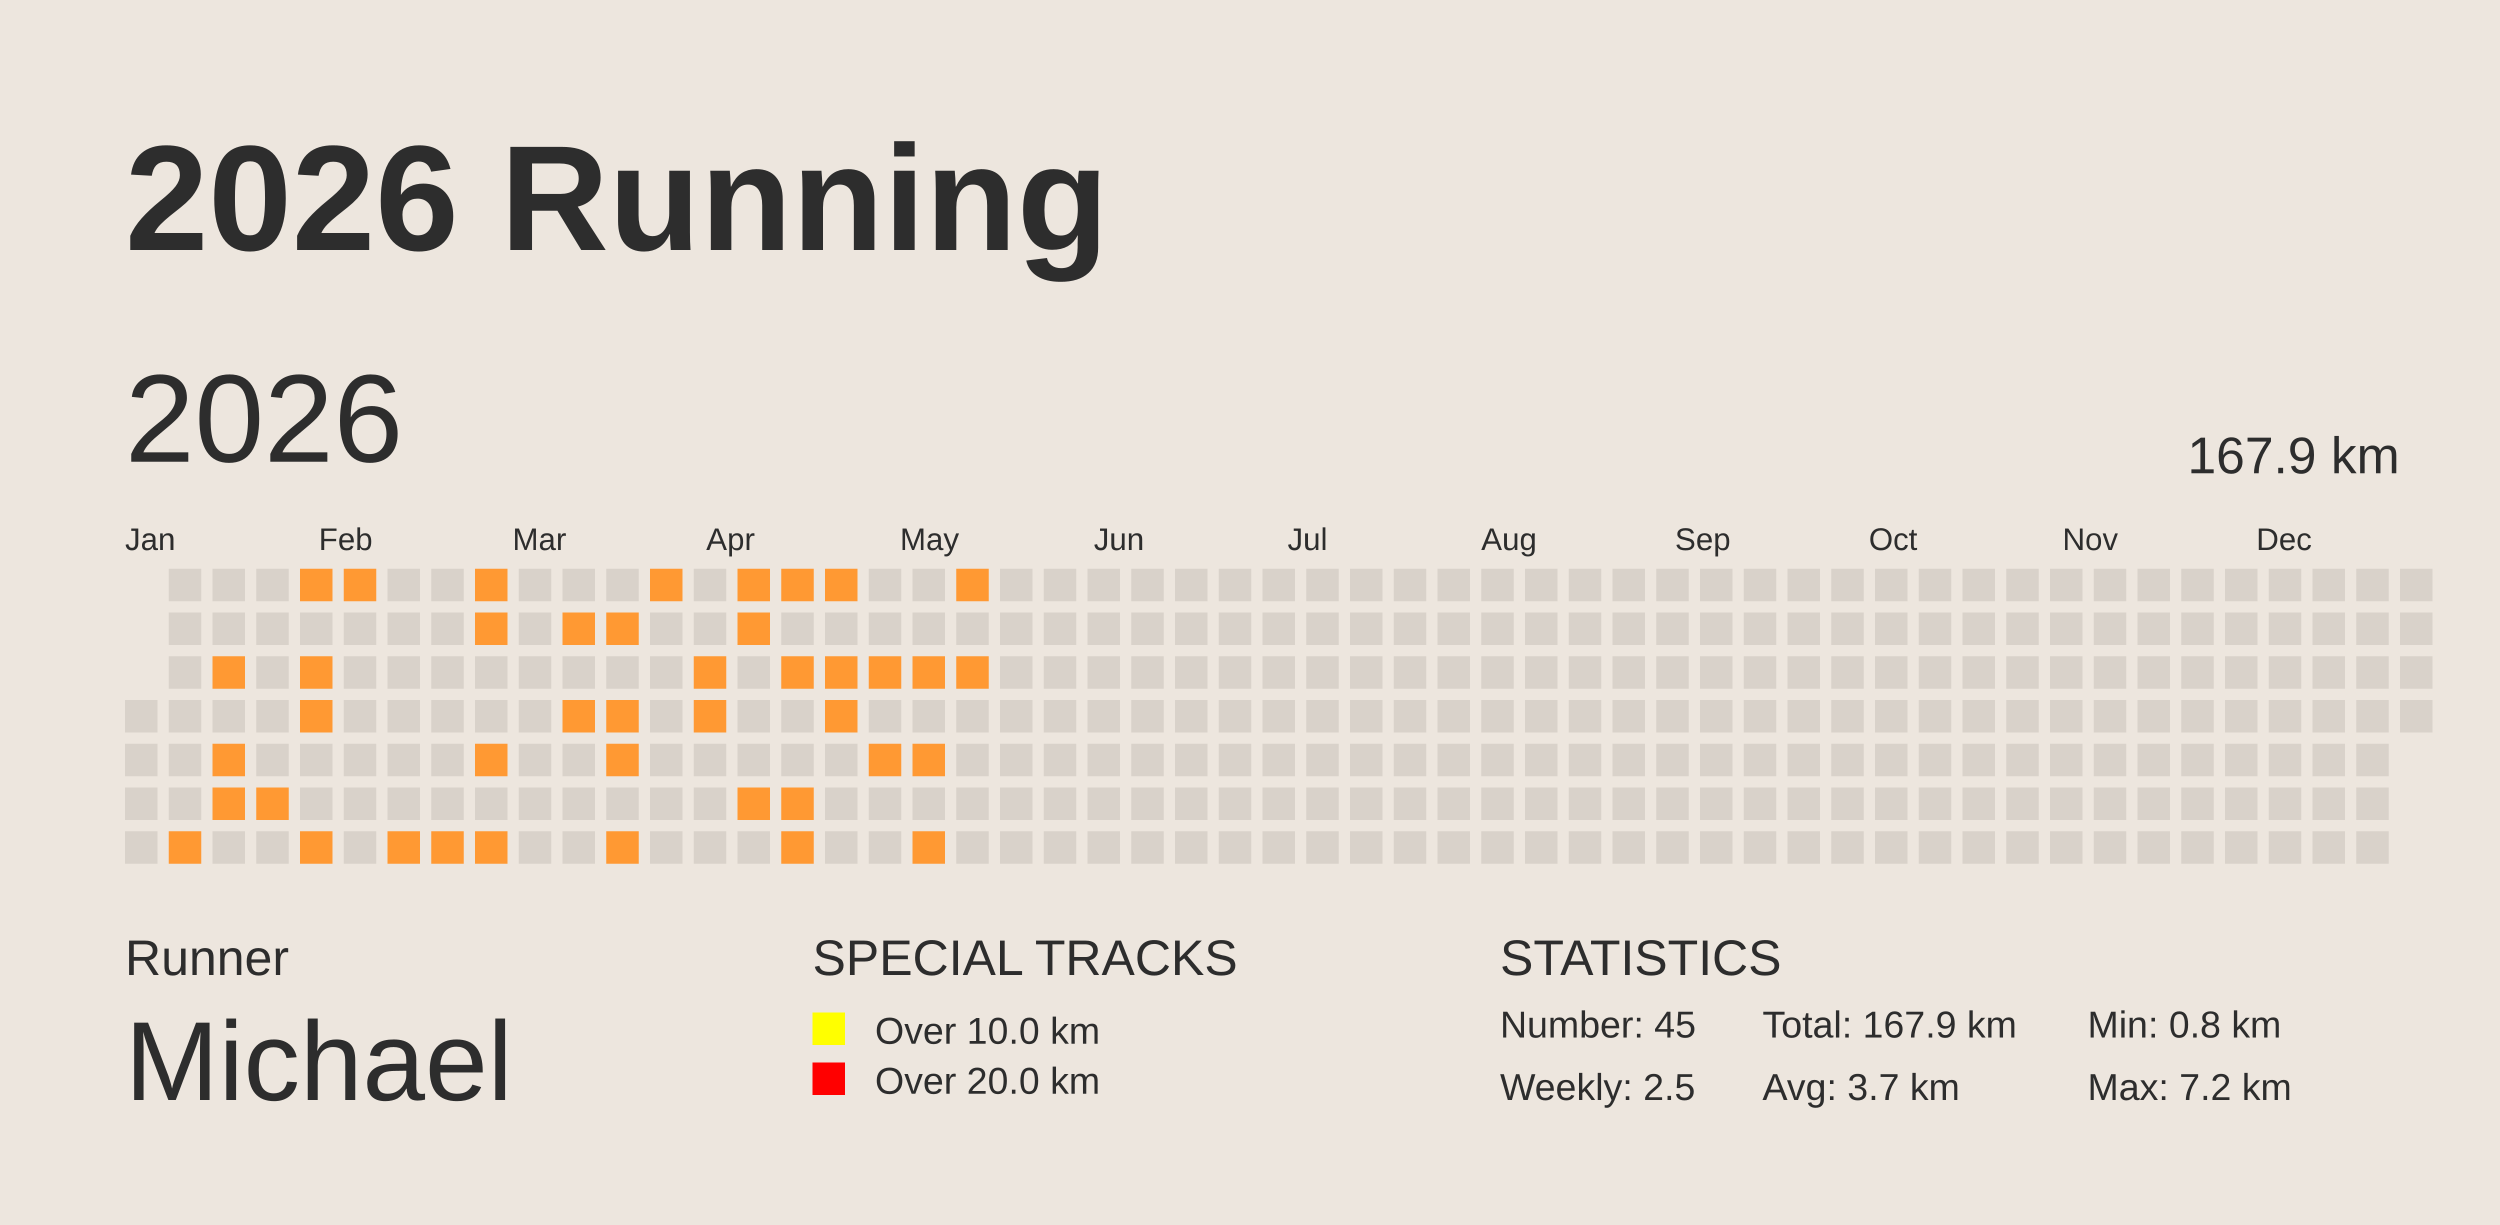
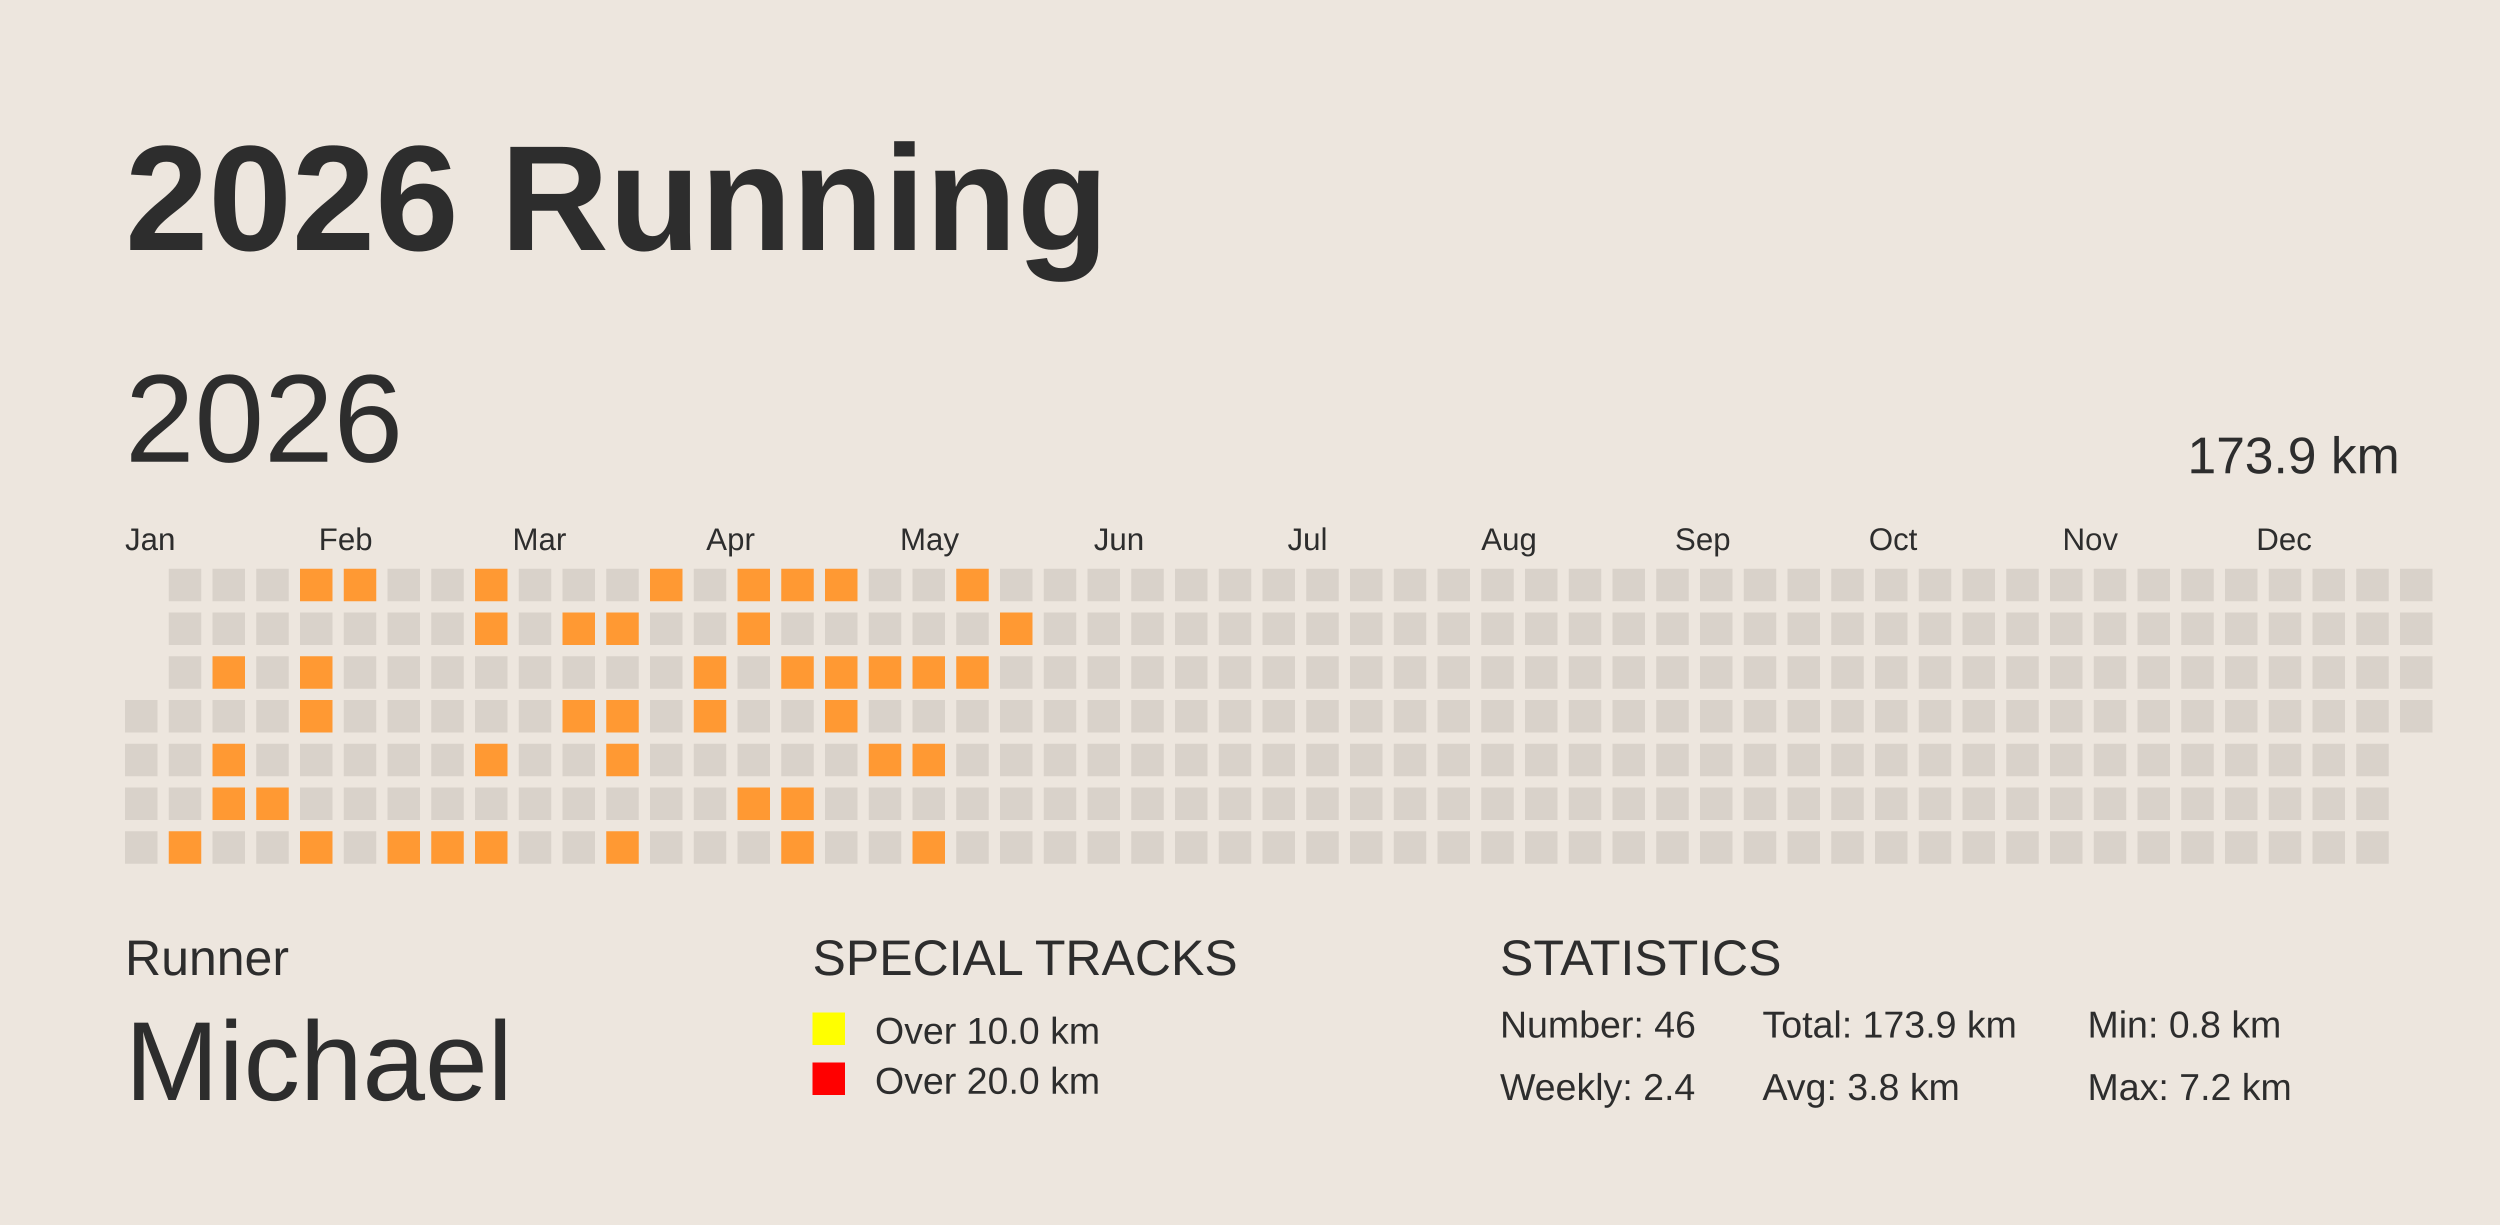
<svg xmlns="http://www.w3.org/2000/svg" baseProfile="full" height="98mm" version="1.1" viewBox="0,0,200,98" width="200mm">
  <defs />
  <rect fill="#EDE6DE" height="98" width="200" x="0" y="0" />
  <text fill="#2D2D2D" style="font-size:12px; font-family:Arial; font-weight:bold;" x="10" y="20">2026 Running</text>
  <text fill="#2D2D2D" style="font-size:4px; font-family:Arial" x="10" y="78">Runner</text>
  <text fill="#2D2D2D" style="font-size:9px; font-family:Arial" x="10" y="88">Michael</text>
  <text fill="#2D2D2D" style="font-size:4px; font-family:Arial" x="65" y="78">SPECIAL TRACKS</text>
  <rect fill="yellow" height="2.6" width="2.6" x="65" y="81" />
  <text fill="#2D2D2D" style="font-size:3px; font-family:Arial" x="70" y="83.5">Over 10.0 km</text>
  <rect fill="red" height="2.6" width="2.6" x="65" y="85" />
  <text fill="#2D2D2D" style="font-size:3px; font-family:Arial" x="70" y="87.5">Over 20.0 km</text>
  <text fill="#2D2D2D" style="font-size:4px; font-family:Arial" x="120" y="78">STATISTICS</text>
-   <text fill="#2D2D2D" style="font-size:3px; font-family:Arial" x="120" y="83">Number: 45</text>
-   <text fill="#2D2D2D" style="font-size:3px; font-family:Arial" x="120" y="88">Weekly: 2.5</text>
-   <text fill="#2D2D2D" style="font-size:3px; font-family:Arial" x="141" y="83">Total: 167.9 km</text>
-   <text fill="#2D2D2D" style="font-size:3px; font-family:Arial" x="141" y="88">Avg: 3.7 km</text>
+   <text fill="#2D2D2D" style="font-size:3px; font-family:Arial" x="120" y="83">Number: 46</text>
+   <text fill="#2D2D2D" style="font-size:3px; font-family:Arial" x="120" y="88">Weekly: 2.4</text>
+   <text fill="#2D2D2D" style="font-size:3px; font-family:Arial" x="141" y="83">Total: 173.9 km</text>
+   <text fill="#2D2D2D" style="font-size:3px; font-family:Arial" x="141" y="88">Avg: 3.8 km</text>
  <text fill="#2D2D2D" style="font-size:3px; font-family:Arial" x="167" y="83">Min: 0.8 km</text>
  <text fill="#2D2D2D" style="font-size:3px; font-family:Arial" x="167" y="88">Max: 7.2 km</text>
  <text dominant-baseline="hanging" fill="#2D2D2D" style="font-size:10.0px; font-family:Arial;" x="10" y="30">2026</text>
-   <text dominant-baseline="hanging" fill="#2D2D2D" style="font-size:4.125px; font-family:Arial;" x="175" y="35">167.9 km</text>
+   <text dominant-baseline="hanging" fill="#2D2D2D" style="font-size:4.125px; font-family:Arial;" x="175" y="35">173.9 km</text>
  <text fill="#2D2D2D" style="font-size:2.5px; font-family:Arial" x="10.0" y="44">Jan</text>
  <text fill="#2D2D2D" style="font-size:2.5px; font-family:Arial" x="25.5" y="44">Feb</text>
  <text fill="#2D2D2D" style="font-size:2.5px; font-family:Arial" x="41.0" y="44">Mar</text>
  <text fill="#2D2D2D" style="font-size:2.5px; font-family:Arial" x="56.5" y="44">Apr</text>
  <text fill="#2D2D2D" style="font-size:2.5px; font-family:Arial" x="72.0" y="44">May</text>
  <text fill="#2D2D2D" style="font-size:2.5px; font-family:Arial" x="87.5" y="44">Jun</text>
  <text fill="#2D2D2D" style="font-size:2.5px; font-family:Arial" x="103.0" y="44">Jul</text>
  <text fill="#2D2D2D" style="font-size:2.5px; font-family:Arial" x="118.5" y="44">Aug</text>
  <text fill="#2D2D2D" style="font-size:2.5px; font-family:Arial" x="134.0" y="44">Sep</text>
  <text fill="#2D2D2D" style="font-size:2.5px; font-family:Arial" x="149.5" y="44">Oct</text>
  <text fill="#2D2D2D" style="font-size:2.5px; font-family:Arial" x="165.0" y="44">Nov</text>
  <text fill="#2D2D2D" style="font-size:2.5px; font-family:Arial" x="180.5" y="44">Dec</text>
  <rect fill="#D9D2CA" height="2.6" width="2.6" x="10.0" y="56.0" />
  <rect fill="#D9D2CA" height="2.6" width="2.6" x="10.0" y="59.5" />
  <rect fill="#D9D2CA" height="2.6" width="2.6" x="10.0" y="63.0" />
  <rect fill="#D9D2CA" height="2.6" width="2.6" x="10.0" y="66.5" />
  <rect fill="#D9D2CA" height="2.6" width="2.6" x="13.5" y="45.5" />
  <rect fill="#D9D2CA" height="2.6" width="2.6" x="13.5" y="49.0" />
  <rect fill="#D9D2CA" height="2.6" width="2.6" x="13.5" y="52.5" />
  <rect fill="#D9D2CA" height="2.6" width="2.6" x="13.5" y="56.0" />
  <rect fill="#D9D2CA" height="2.6" width="2.6" x="13.5" y="59.5" />
  <rect fill="#D9D2CA" height="2.6" width="2.6" x="13.5" y="63.0" />
  <rect fill="#FF9933" height="2.6" width="2.6" x="13.5" y="66.5" />
  <rect fill="#D9D2CA" height="2.6" width="2.6" x="17.0" y="45.5" />
  <rect fill="#D9D2CA" height="2.6" width="2.6" x="17.0" y="49.0" />
  <rect fill="#FF9933" height="2.6" width="2.6" x="17.0" y="52.5" />
  <rect fill="#D9D2CA" height="2.6" width="2.6" x="17.0" y="56.0" />
  <rect fill="#FF9933" height="2.6" width="2.6" x="17.0" y="59.5" />
  <rect fill="#FF9933" height="2.6" width="2.6" x="17.0" y="63.0" />
  <rect fill="#D9D2CA" height="2.6" width="2.6" x="17.0" y="66.5" />
  <rect fill="#D9D2CA" height="2.6" width="2.6" x="20.5" y="45.5" />
  <rect fill="#D9D2CA" height="2.6" width="2.6" x="20.5" y="49.0" />
  <rect fill="#D9D2CA" height="2.6" width="2.6" x="20.5" y="52.5" />
  <rect fill="#D9D2CA" height="2.6" width="2.6" x="20.5" y="56.0" />
  <rect fill="#D9D2CA" height="2.6" width="2.6" x="20.5" y="59.5" />
  <rect fill="#FF9933" height="2.6" width="2.6" x="20.5" y="63.0" />
  <rect fill="#D9D2CA" height="2.6" width="2.6" x="20.5" y="66.5" />
  <rect fill="#FF9933" height="2.6" width="2.6" x="24.0" y="45.5" />
  <rect fill="#D9D2CA" height="2.6" width="2.6" x="24.0" y="49.0" />
  <rect fill="#FF9933" height="2.6" width="2.6" x="24.0" y="52.5" />
  <rect fill="#FF9933" height="2.6" width="2.6" x="24.0" y="56.0" />
  <rect fill="#D9D2CA" height="2.6" width="2.6" x="24.0" y="59.5" />
  <rect fill="#D9D2CA" height="2.6" width="2.6" x="24.0" y="63.0" />
  <rect fill="#FF9933" height="2.6" width="2.6" x="24.0" y="66.5" />
  <rect fill="#FF9933" height="2.6" width="2.6" x="27.5" y="45.5" />
  <rect fill="#D9D2CA" height="2.6" width="2.6" x="27.5" y="49.0" />
  <rect fill="#D9D2CA" height="2.6" width="2.6" x="27.5" y="52.5" />
  <rect fill="#D9D2CA" height="2.6" width="2.6" x="27.5" y="56.0" />
  <rect fill="#D9D2CA" height="2.6" width="2.6" x="27.5" y="59.5" />
  <rect fill="#D9D2CA" height="2.6" width="2.6" x="27.5" y="63.0" />
  <rect fill="#D9D2CA" height="2.6" width="2.6" x="27.5" y="66.5" />
  <rect fill="#D9D2CA" height="2.6" width="2.6" x="31.0" y="45.5" />
  <rect fill="#D9D2CA" height="2.6" width="2.6" x="31.0" y="49.0" />
  <rect fill="#D9D2CA" height="2.6" width="2.6" x="31.0" y="52.5" />
  <rect fill="#D9D2CA" height="2.6" width="2.6" x="31.0" y="56.0" />
  <rect fill="#D9D2CA" height="2.6" width="2.6" x="31.0" y="59.5" />
  <rect fill="#D9D2CA" height="2.6" width="2.6" x="31.0" y="63.0" />
  <rect fill="#FF9933" height="2.6" width="2.6" x="31.0" y="66.5" />
  <rect fill="#D9D2CA" height="2.6" width="2.6" x="34.5" y="45.5" />
  <rect fill="#D9D2CA" height="2.6" width="2.6" x="34.5" y="49.0" />
  <rect fill="#D9D2CA" height="2.6" width="2.6" x="34.5" y="52.5" />
  <rect fill="#D9D2CA" height="2.6" width="2.6" x="34.5" y="56.0" />
  <rect fill="#D9D2CA" height="2.6" width="2.6" x="34.5" y="59.5" />
  <rect fill="#D9D2CA" height="2.6" width="2.6" x="34.5" y="63.0" />
  <rect fill="#FF9933" height="2.6" width="2.6" x="34.5" y="66.5" />
  <rect fill="#FF9933" height="2.6" width="2.6" x="38.0" y="45.5" />
  <rect fill="#FF9933" height="2.6" width="2.6" x="38.0" y="49.0" />
  <rect fill="#D9D2CA" height="2.6" width="2.6" x="38.0" y="52.5" />
  <rect fill="#D9D2CA" height="2.6" width="2.6" x="38.0" y="56.0" />
  <rect fill="#FF9933" height="2.6" width="2.6" x="38.0" y="59.5" />
  <rect fill="#D9D2CA" height="2.6" width="2.6" x="38.0" y="63.0" />
  <rect fill="#FF9933" height="2.6" width="2.6" x="38.0" y="66.5" />
  <rect fill="#D9D2CA" height="2.6" width="2.6" x="41.5" y="45.5" />
  <rect fill="#D9D2CA" height="2.6" width="2.6" x="41.5" y="49.0" />
  <rect fill="#D9D2CA" height="2.6" width="2.6" x="41.5" y="52.5" />
  <rect fill="#D9D2CA" height="2.6" width="2.6" x="41.5" y="56.0" />
  <rect fill="#D9D2CA" height="2.6" width="2.6" x="41.5" y="59.5" />
  <rect fill="#D9D2CA" height="2.6" width="2.6" x="41.5" y="63.0" />
  <rect fill="#D9D2CA" height="2.6" width="2.6" x="41.5" y="66.5" />
  <rect fill="#D9D2CA" height="2.6" width="2.6" x="45.0" y="45.5" />
  <rect fill="#FF9933" height="2.6" width="2.6" x="45.0" y="49.0" />
  <rect fill="#D9D2CA" height="2.6" width="2.6" x="45.0" y="52.5" />
  <rect fill="#FF9933" height="2.6" width="2.6" x="45.0" y="56.0" />
  <rect fill="#D9D2CA" height="2.6" width="2.6" x="45.0" y="59.5" />
  <rect fill="#D9D2CA" height="2.6" width="2.6" x="45.0" y="63.0" />
  <rect fill="#D9D2CA" height="2.6" width="2.6" x="45.0" y="66.5" />
  <rect fill="#D9D2CA" height="2.6" width="2.6" x="48.5" y="45.5" />
  <rect fill="#FF9933" height="2.6" width="2.6" x="48.5" y="49.0" />
  <rect fill="#D9D2CA" height="2.6" width="2.6" x="48.5" y="52.5" />
  <rect fill="#FF9933" height="2.6" width="2.6" x="48.5" y="56.0" />
  <rect fill="#FF9933" height="2.6" width="2.6" x="48.5" y="59.5" />
  <rect fill="#D9D2CA" height="2.6" width="2.6" x="48.5" y="63.0" />
  <rect fill="#FF9933" height="2.6" width="2.6" x="48.5" y="66.5" />
  <rect fill="#FF9933" height="2.6" width="2.6" x="52.0" y="45.5" />
  <rect fill="#D9D2CA" height="2.6" width="2.6" x="52.0" y="49.0" />
  <rect fill="#D9D2CA" height="2.6" width="2.6" x="52.0" y="52.5" />
  <rect fill="#D9D2CA" height="2.6" width="2.6" x="52.0" y="56.0" />
  <rect fill="#D9D2CA" height="2.6" width="2.6" x="52.0" y="59.5" />
  <rect fill="#D9D2CA" height="2.6" width="2.6" x="52.0" y="63.0" />
  <rect fill="#D9D2CA" height="2.6" width="2.6" x="52.0" y="66.5" />
  <rect fill="#D9D2CA" height="2.6" width="2.6" x="55.5" y="45.5" />
  <rect fill="#D9D2CA" height="2.6" width="2.6" x="55.5" y="49.0" />
  <rect fill="#FF9933" height="2.6" width="2.6" x="55.5" y="52.5" />
  <rect fill="#FF9933" height="2.6" width="2.6" x="55.5" y="56.0" />
  <rect fill="#D9D2CA" height="2.6" width="2.6" x="55.5" y="59.5" />
  <rect fill="#D9D2CA" height="2.6" width="2.6" x="55.5" y="63.0" />
  <rect fill="#D9D2CA" height="2.6" width="2.6" x="55.5" y="66.5" />
  <rect fill="#FF9933" height="2.6" width="2.6" x="59.0" y="45.5" />
  <rect fill="#FF9933" height="2.6" width="2.6" x="59.0" y="49.0" />
  <rect fill="#D9D2CA" height="2.6" width="2.6" x="59.0" y="52.5" />
  <rect fill="#D9D2CA" height="2.6" width="2.6" x="59.0" y="56.0" />
  <rect fill="#D9D2CA" height="2.6" width="2.6" x="59.0" y="59.5" />
  <rect fill="#FF9933" height="2.6" width="2.6" x="59.0" y="63.0" />
  <rect fill="#D9D2CA" height="2.6" width="2.6" x="59.0" y="66.5" />
  <rect fill="#FF9933" height="2.6" width="2.6" x="62.5" y="45.5" />
  <rect fill="#D9D2CA" height="2.6" width="2.6" x="62.5" y="49.0" />
  <rect fill="#FF9933" height="2.6" width="2.6" x="62.5" y="52.5" />
  <rect fill="#D9D2CA" height="2.6" width="2.6" x="62.5" y="56.0" />
  <rect fill="#D9D2CA" height="2.6" width="2.6" x="62.5" y="59.5" />
  <rect fill="#FF9933" height="2.6" width="2.6" x="62.5" y="63.0" />
  <rect fill="#FF9933" height="2.6" width="2.6" x="62.5" y="66.5" />
  <rect fill="#FF9933" height="2.6" width="2.6" x="66.0" y="45.5" />
  <rect fill="#D9D2CA" height="2.6" width="2.6" x="66.0" y="49.0" />
  <rect fill="#FF9933" height="2.6" width="2.6" x="66.0" y="52.5" />
  <rect fill="#FF9933" height="2.6" width="2.6" x="66.0" y="56.0" />
  <rect fill="#D9D2CA" height="2.6" width="2.6" x="66.0" y="59.5" />
  <rect fill="#D9D2CA" height="2.6" width="2.6" x="66.0" y="63.0" />
  <rect fill="#D9D2CA" height="2.6" width="2.6" x="66.0" y="66.5" />
  <rect fill="#D9D2CA" height="2.6" width="2.6" x="69.5" y="45.5" />
  <rect fill="#D9D2CA" height="2.6" width="2.6" x="69.5" y="49.0" />
  <rect fill="#FF9933" height="2.6" width="2.6" x="69.5" y="52.5" />
  <rect fill="#D9D2CA" height="2.6" width="2.6" x="69.5" y="56.0" />
  <rect fill="#FF9933" height="2.6" width="2.6" x="69.5" y="59.5" />
  <rect fill="#D9D2CA" height="2.6" width="2.6" x="69.5" y="63.0" />
  <rect fill="#D9D2CA" height="2.6" width="2.6" x="69.5" y="66.5" />
  <rect fill="#D9D2CA" height="2.6" width="2.6" x="73.0" y="45.5" />
  <rect fill="#D9D2CA" height="2.6" width="2.6" x="73.0" y="49.0" />
  <rect fill="#FF9933" height="2.6" width="2.6" x="73.0" y="52.5" />
  <rect fill="#D9D2CA" height="2.6" width="2.6" x="73.0" y="56.0" />
  <rect fill="#FF9933" height="2.6" width="2.6" x="73.0" y="59.5" />
  <rect fill="#D9D2CA" height="2.6" width="2.6" x="73.0" y="63.0" />
  <rect fill="#FF9933" height="2.6" width="2.6" x="73.0" y="66.5" />
  <rect fill="#FF9933" height="2.6" width="2.6" x="76.5" y="45.5" />
  <rect fill="#D9D2CA" height="2.6" width="2.6" x="76.5" y="49.0" />
  <rect fill="#FF9933" height="2.6" width="2.6" x="76.5" y="52.5" />
  <rect fill="#D9D2CA" height="2.6" width="2.6" x="76.5" y="56.0" />
  <rect fill="#D9D2CA" height="2.6" width="2.6" x="76.5" y="59.5" />
  <rect fill="#D9D2CA" height="2.6" width="2.6" x="76.5" y="63.0" />
  <rect fill="#D9D2CA" height="2.6" width="2.6" x="76.5" y="66.5" />
  <rect fill="#D9D2CA" height="2.6" width="2.6" x="80.0" y="45.5" />
-   <rect fill="#D9D2CA" height="2.6" width="2.6" x="80.0" y="49.0" />
+   <rect fill="#FF9933" height="2.6" width="2.6" x="80.0" y="49.0" />
  <rect fill="#D9D2CA" height="2.6" width="2.6" x="80.0" y="52.5" />
  <rect fill="#D9D2CA" height="2.6" width="2.6" x="80.0" y="56.0" />
  <rect fill="#D9D2CA" height="2.6" width="2.6" x="80.0" y="59.5" />
  <rect fill="#D9D2CA" height="2.6" width="2.6" x="80.0" y="63.0" />
  <rect fill="#D9D2CA" height="2.6" width="2.6" x="80.0" y="66.5" />
  <rect fill="#D9D2CA" height="2.6" width="2.6" x="83.5" y="45.5" />
  <rect fill="#D9D2CA" height="2.6" width="2.6" x="83.5" y="49.0" />
  <rect fill="#D9D2CA" height="2.6" width="2.6" x="83.5" y="52.5" />
  <rect fill="#D9D2CA" height="2.6" width="2.6" x="83.5" y="56.0" />
  <rect fill="#D9D2CA" height="2.6" width="2.6" x="83.5" y="59.5" />
  <rect fill="#D9D2CA" height="2.6" width="2.6" x="83.5" y="63.0" />
  <rect fill="#D9D2CA" height="2.6" width="2.6" x="83.5" y="66.5" />
  <rect fill="#D9D2CA" height="2.6" width="2.6" x="87.0" y="45.5" />
  <rect fill="#D9D2CA" height="2.6" width="2.6" x="87.0" y="49.0" />
  <rect fill="#D9D2CA" height="2.6" width="2.6" x="87.0" y="52.5" />
  <rect fill="#D9D2CA" height="2.6" width="2.6" x="87.0" y="56.0" />
  <rect fill="#D9D2CA" height="2.6" width="2.6" x="87.0" y="59.5" />
  <rect fill="#D9D2CA" height="2.6" width="2.6" x="87.0" y="63.0" />
  <rect fill="#D9D2CA" height="2.6" width="2.6" x="87.0" y="66.5" />
  <rect fill="#D9D2CA" height="2.6" width="2.6" x="90.5" y="45.5" />
  <rect fill="#D9D2CA" height="2.6" width="2.6" x="90.5" y="49.0" />
  <rect fill="#D9D2CA" height="2.6" width="2.6" x="90.5" y="52.5" />
  <rect fill="#D9D2CA" height="2.6" width="2.6" x="90.5" y="56.0" />
  <rect fill="#D9D2CA" height="2.6" width="2.6" x="90.5" y="59.5" />
  <rect fill="#D9D2CA" height="2.6" width="2.6" x="90.5" y="63.0" />
  <rect fill="#D9D2CA" height="2.6" width="2.6" x="90.5" y="66.5" />
  <rect fill="#D9D2CA" height="2.6" width="2.6" x="94.0" y="45.5" />
  <rect fill="#D9D2CA" height="2.6" width="2.6" x="94.0" y="49.0" />
  <rect fill="#D9D2CA" height="2.6" width="2.6" x="94.0" y="52.5" />
  <rect fill="#D9D2CA" height="2.6" width="2.6" x="94.0" y="56.0" />
  <rect fill="#D9D2CA" height="2.6" width="2.6" x="94.0" y="59.5" />
  <rect fill="#D9D2CA" height="2.6" width="2.6" x="94.0" y="63.0" />
  <rect fill="#D9D2CA" height="2.6" width="2.6" x="94.0" y="66.5" />
  <rect fill="#D9D2CA" height="2.6" width="2.6" x="97.5" y="45.5" />
  <rect fill="#D9D2CA" height="2.6" width="2.6" x="97.5" y="49.0" />
  <rect fill="#D9D2CA" height="2.6" width="2.6" x="97.5" y="52.5" />
  <rect fill="#D9D2CA" height="2.6" width="2.6" x="97.5" y="56.0" />
  <rect fill="#D9D2CA" height="2.6" width="2.6" x="97.5" y="59.5" />
  <rect fill="#D9D2CA" height="2.6" width="2.6" x="97.5" y="63.0" />
  <rect fill="#D9D2CA" height="2.6" width="2.6" x="97.5" y="66.5" />
  <rect fill="#D9D2CA" height="2.6" width="2.6" x="101.0" y="45.5" />
  <rect fill="#D9D2CA" height="2.6" width="2.6" x="101.0" y="49.0" />
  <rect fill="#D9D2CA" height="2.6" width="2.6" x="101.0" y="52.5" />
  <rect fill="#D9D2CA" height="2.6" width="2.6" x="101.0" y="56.0" />
  <rect fill="#D9D2CA" height="2.6" width="2.6" x="101.0" y="59.5" />
  <rect fill="#D9D2CA" height="2.6" width="2.6" x="101.0" y="63.0" />
  <rect fill="#D9D2CA" height="2.6" width="2.6" x="101.0" y="66.5" />
  <rect fill="#D9D2CA" height="2.6" width="2.6" x="104.5" y="45.5" />
  <rect fill="#D9D2CA" height="2.6" width="2.6" x="104.5" y="49.0" />
  <rect fill="#D9D2CA" height="2.6" width="2.6" x="104.5" y="52.5" />
  <rect fill="#D9D2CA" height="2.6" width="2.6" x="104.5" y="56.0" />
  <rect fill="#D9D2CA" height="2.6" width="2.6" x="104.5" y="59.5" />
  <rect fill="#D9D2CA" height="2.6" width="2.6" x="104.5" y="63.0" />
  <rect fill="#D9D2CA" height="2.6" width="2.6" x="104.5" y="66.5" />
  <rect fill="#D9D2CA" height="2.6" width="2.6" x="108.0" y="45.5" />
  <rect fill="#D9D2CA" height="2.6" width="2.6" x="108.0" y="49.0" />
  <rect fill="#D9D2CA" height="2.6" width="2.6" x="108.0" y="52.5" />
  <rect fill="#D9D2CA" height="2.6" width="2.6" x="108.0" y="56.0" />
  <rect fill="#D9D2CA" height="2.6" width="2.6" x="108.0" y="59.5" />
  <rect fill="#D9D2CA" height="2.6" width="2.6" x="108.0" y="63.0" />
  <rect fill="#D9D2CA" height="2.6" width="2.6" x="108.0" y="66.5" />
  <rect fill="#D9D2CA" height="2.6" width="2.6" x="111.5" y="45.5" />
  <rect fill="#D9D2CA" height="2.6" width="2.6" x="111.5" y="49.0" />
  <rect fill="#D9D2CA" height="2.6" width="2.6" x="111.5" y="52.5" />
  <rect fill="#D9D2CA" height="2.6" width="2.6" x="111.5" y="56.0" />
  <rect fill="#D9D2CA" height="2.6" width="2.6" x="111.5" y="59.5" />
  <rect fill="#D9D2CA" height="2.6" width="2.6" x="111.5" y="63.0" />
  <rect fill="#D9D2CA" height="2.6" width="2.6" x="111.5" y="66.5" />
  <rect fill="#D9D2CA" height="2.6" width="2.6" x="115.0" y="45.5" />
  <rect fill="#D9D2CA" height="2.6" width="2.6" x="115.0" y="49.0" />
  <rect fill="#D9D2CA" height="2.6" width="2.6" x="115.0" y="52.5" />
  <rect fill="#D9D2CA" height="2.6" width="2.6" x="115.0" y="56.0" />
  <rect fill="#D9D2CA" height="2.6" width="2.6" x="115.0" y="59.5" />
  <rect fill="#D9D2CA" height="2.6" width="2.6" x="115.0" y="63.0" />
  <rect fill="#D9D2CA" height="2.6" width="2.6" x="115.0" y="66.5" />
  <rect fill="#D9D2CA" height="2.6" width="2.6" x="118.5" y="45.5" />
  <rect fill="#D9D2CA" height="2.6" width="2.6" x="118.5" y="49.0" />
  <rect fill="#D9D2CA" height="2.6" width="2.6" x="118.5" y="52.5" />
  <rect fill="#D9D2CA" height="2.6" width="2.6" x="118.5" y="56.0" />
  <rect fill="#D9D2CA" height="2.6" width="2.6" x="118.5" y="59.5" />
  <rect fill="#D9D2CA" height="2.6" width="2.6" x="118.5" y="63.0" />
  <rect fill="#D9D2CA" height="2.6" width="2.6" x="118.5" y="66.5" />
  <rect fill="#D9D2CA" height="2.6" width="2.6" x="122.0" y="45.5" />
  <rect fill="#D9D2CA" height="2.6" width="2.6" x="122.0" y="49.0" />
  <rect fill="#D9D2CA" height="2.6" width="2.6" x="122.0" y="52.5" />
  <rect fill="#D9D2CA" height="2.6" width="2.6" x="122.0" y="56.0" />
  <rect fill="#D9D2CA" height="2.6" width="2.6" x="122.0" y="59.5" />
  <rect fill="#D9D2CA" height="2.6" width="2.6" x="122.0" y="63.0" />
  <rect fill="#D9D2CA" height="2.6" width="2.6" x="122.0" y="66.5" />
  <rect fill="#D9D2CA" height="2.6" width="2.6" x="125.5" y="45.5" />
  <rect fill="#D9D2CA" height="2.6" width="2.6" x="125.5" y="49.0" />
  <rect fill="#D9D2CA" height="2.6" width="2.6" x="125.5" y="52.5" />
  <rect fill="#D9D2CA" height="2.6" width="2.6" x="125.5" y="56.0" />
  <rect fill="#D9D2CA" height="2.6" width="2.6" x="125.5" y="59.5" />
  <rect fill="#D9D2CA" height="2.6" width="2.6" x="125.5" y="63.0" />
  <rect fill="#D9D2CA" height="2.6" width="2.6" x="125.5" y="66.5" />
  <rect fill="#D9D2CA" height="2.6" width="2.6" x="129.0" y="45.5" />
  <rect fill="#D9D2CA" height="2.6" width="2.6" x="129.0" y="49.0" />
  <rect fill="#D9D2CA" height="2.6" width="2.6" x="129.0" y="52.5" />
  <rect fill="#D9D2CA" height="2.6" width="2.6" x="129.0" y="56.0" />
  <rect fill="#D9D2CA" height="2.6" width="2.6" x="129.0" y="59.5" />
  <rect fill="#D9D2CA" height="2.6" width="2.6" x="129.0" y="63.0" />
  <rect fill="#D9D2CA" height="2.6" width="2.6" x="129.0" y="66.5" />
  <rect fill="#D9D2CA" height="2.6" width="2.6" x="132.5" y="45.5" />
  <rect fill="#D9D2CA" height="2.6" width="2.6" x="132.5" y="49.0" />
  <rect fill="#D9D2CA" height="2.6" width="2.6" x="132.5" y="52.5" />
  <rect fill="#D9D2CA" height="2.6" width="2.6" x="132.5" y="56.0" />
  <rect fill="#D9D2CA" height="2.6" width="2.6" x="132.5" y="59.5" />
  <rect fill="#D9D2CA" height="2.6" width="2.6" x="132.5" y="63.0" />
  <rect fill="#D9D2CA" height="2.6" width="2.6" x="132.5" y="66.5" />
  <rect fill="#D9D2CA" height="2.6" width="2.6" x="136.0" y="45.5" />
  <rect fill="#D9D2CA" height="2.6" width="2.6" x="136.0" y="49.0" />
  <rect fill="#D9D2CA" height="2.6" width="2.6" x="136.0" y="52.5" />
  <rect fill="#D9D2CA" height="2.6" width="2.6" x="136.0" y="56.0" />
  <rect fill="#D9D2CA" height="2.6" width="2.6" x="136.0" y="59.5" />
  <rect fill="#D9D2CA" height="2.6" width="2.6" x="136.0" y="63.0" />
  <rect fill="#D9D2CA" height="2.6" width="2.6" x="136.0" y="66.5" />
  <rect fill="#D9D2CA" height="2.6" width="2.6" x="139.5" y="45.5" />
  <rect fill="#D9D2CA" height="2.6" width="2.6" x="139.5" y="49.0" />
  <rect fill="#D9D2CA" height="2.6" width="2.6" x="139.5" y="52.5" />
  <rect fill="#D9D2CA" height="2.6" width="2.6" x="139.5" y="56.0" />
  <rect fill="#D9D2CA" height="2.6" width="2.6" x="139.5" y="59.5" />
  <rect fill="#D9D2CA" height="2.6" width="2.6" x="139.5" y="63.0" />
  <rect fill="#D9D2CA" height="2.6" width="2.6" x="139.5" y="66.5" />
  <rect fill="#D9D2CA" height="2.6" width="2.6" x="143.0" y="45.5" />
  <rect fill="#D9D2CA" height="2.6" width="2.6" x="143.0" y="49.0" />
  <rect fill="#D9D2CA" height="2.6" width="2.6" x="143.0" y="52.5" />
  <rect fill="#D9D2CA" height="2.6" width="2.6" x="143.0" y="56.0" />
  <rect fill="#D9D2CA" height="2.6" width="2.6" x="143.0" y="59.5" />
  <rect fill="#D9D2CA" height="2.6" width="2.6" x="143.0" y="63.0" />
  <rect fill="#D9D2CA" height="2.6" width="2.6" x="143.0" y="66.5" />
  <rect fill="#D9D2CA" height="2.6" width="2.6" x="146.5" y="45.5" />
  <rect fill="#D9D2CA" height="2.6" width="2.6" x="146.5" y="49.0" />
  <rect fill="#D9D2CA" height="2.6" width="2.6" x="146.5" y="52.5" />
  <rect fill="#D9D2CA" height="2.6" width="2.6" x="146.5" y="56.0" />
  <rect fill="#D9D2CA" height="2.6" width="2.6" x="146.5" y="59.5" />
  <rect fill="#D9D2CA" height="2.6" width="2.6" x="146.5" y="63.0" />
  <rect fill="#D9D2CA" height="2.6" width="2.6" x="146.5" y="66.5" />
  <rect fill="#D9D2CA" height="2.6" width="2.6" x="150.0" y="45.5" />
  <rect fill="#D9D2CA" height="2.6" width="2.6" x="150.0" y="49.0" />
  <rect fill="#D9D2CA" height="2.6" width="2.6" x="150.0" y="52.5" />
  <rect fill="#D9D2CA" height="2.6" width="2.6" x="150.0" y="56.0" />
  <rect fill="#D9D2CA" height="2.6" width="2.6" x="150.0" y="59.5" />
  <rect fill="#D9D2CA" height="2.6" width="2.6" x="150.0" y="63.0" />
  <rect fill="#D9D2CA" height="2.6" width="2.6" x="150.0" y="66.5" />
  <rect fill="#D9D2CA" height="2.6" width="2.6" x="153.5" y="45.5" />
  <rect fill="#D9D2CA" height="2.6" width="2.6" x="153.5" y="49.0" />
  <rect fill="#D9D2CA" height="2.6" width="2.6" x="153.5" y="52.5" />
  <rect fill="#D9D2CA" height="2.6" width="2.6" x="153.5" y="56.0" />
  <rect fill="#D9D2CA" height="2.6" width="2.6" x="153.5" y="59.5" />
  <rect fill="#D9D2CA" height="2.6" width="2.6" x="153.5" y="63.0" />
  <rect fill="#D9D2CA" height="2.6" width="2.6" x="153.5" y="66.5" />
  <rect fill="#D9D2CA" height="2.6" width="2.6" x="157.0" y="45.5" />
  <rect fill="#D9D2CA" height="2.6" width="2.6" x="157.0" y="49.0" />
  <rect fill="#D9D2CA" height="2.6" width="2.6" x="157.0" y="52.5" />
  <rect fill="#D9D2CA" height="2.6" width="2.6" x="157.0" y="56.0" />
  <rect fill="#D9D2CA" height="2.6" width="2.6" x="157.0" y="59.5" />
  <rect fill="#D9D2CA" height="2.6" width="2.6" x="157.0" y="63.0" />
  <rect fill="#D9D2CA" height="2.6" width="2.6" x="157.0" y="66.5" />
  <rect fill="#D9D2CA" height="2.6" width="2.6" x="160.5" y="45.5" />
  <rect fill="#D9D2CA" height="2.6" width="2.6" x="160.5" y="49.0" />
  <rect fill="#D9D2CA" height="2.6" width="2.6" x="160.5" y="52.5" />
  <rect fill="#D9D2CA" height="2.6" width="2.6" x="160.5" y="56.0" />
  <rect fill="#D9D2CA" height="2.6" width="2.6" x="160.5" y="59.5" />
  <rect fill="#D9D2CA" height="2.6" width="2.6" x="160.5" y="63.0" />
  <rect fill="#D9D2CA" height="2.6" width="2.6" x="160.5" y="66.5" />
  <rect fill="#D9D2CA" height="2.6" width="2.6" x="164.0" y="45.5" />
  <rect fill="#D9D2CA" height="2.6" width="2.6" x="164.0" y="49.0" />
  <rect fill="#D9D2CA" height="2.6" width="2.6" x="164.0" y="52.5" />
  <rect fill="#D9D2CA" height="2.6" width="2.6" x="164.0" y="56.0" />
  <rect fill="#D9D2CA" height="2.6" width="2.6" x="164.0" y="59.5" />
  <rect fill="#D9D2CA" height="2.6" width="2.6" x="164.0" y="63.0" />
  <rect fill="#D9D2CA" height="2.6" width="2.6" x="164.0" y="66.5" />
  <rect fill="#D9D2CA" height="2.6" width="2.6" x="167.5" y="45.5" />
  <rect fill="#D9D2CA" height="2.6" width="2.6" x="167.5" y="49.0" />
  <rect fill="#D9D2CA" height="2.6" width="2.6" x="167.5" y="52.5" />
  <rect fill="#D9D2CA" height="2.6" width="2.6" x="167.5" y="56.0" />
  <rect fill="#D9D2CA" height="2.6" width="2.6" x="167.5" y="59.5" />
  <rect fill="#D9D2CA" height="2.6" width="2.6" x="167.5" y="63.0" />
  <rect fill="#D9D2CA" height="2.6" width="2.6" x="167.5" y="66.5" />
  <rect fill="#D9D2CA" height="2.6" width="2.6" x="171.0" y="45.5" />
  <rect fill="#D9D2CA" height="2.6" width="2.6" x="171.0" y="49.0" />
  <rect fill="#D9D2CA" height="2.6" width="2.6" x="171.0" y="52.5" />
  <rect fill="#D9D2CA" height="2.6" width="2.6" x="171.0" y="56.0" />
  <rect fill="#D9D2CA" height="2.6" width="2.6" x="171.0" y="59.5" />
  <rect fill="#D9D2CA" height="2.6" width="2.6" x="171.0" y="63.0" />
  <rect fill="#D9D2CA" height="2.6" width="2.6" x="171.0" y="66.5" />
  <rect fill="#D9D2CA" height="2.6" width="2.6" x="174.5" y="45.5" />
  <rect fill="#D9D2CA" height="2.6" width="2.6" x="174.5" y="49.0" />
  <rect fill="#D9D2CA" height="2.6" width="2.6" x="174.5" y="52.5" />
  <rect fill="#D9D2CA" height="2.6" width="2.6" x="174.5" y="56.0" />
  <rect fill="#D9D2CA" height="2.6" width="2.6" x="174.5" y="59.5" />
  <rect fill="#D9D2CA" height="2.6" width="2.6" x="174.5" y="63.0" />
  <rect fill="#D9D2CA" height="2.6" width="2.6" x="174.5" y="66.5" />
  <rect fill="#D9D2CA" height="2.6" width="2.6" x="178.0" y="45.5" />
  <rect fill="#D9D2CA" height="2.6" width="2.6" x="178.0" y="49.0" />
  <rect fill="#D9D2CA" height="2.6" width="2.6" x="178.0" y="52.5" />
  <rect fill="#D9D2CA" height="2.6" width="2.6" x="178.0" y="56.0" />
  <rect fill="#D9D2CA" height="2.6" width="2.6" x="178.0" y="59.5" />
  <rect fill="#D9D2CA" height="2.6" width="2.6" x="178.0" y="63.0" />
  <rect fill="#D9D2CA" height="2.6" width="2.6" x="178.0" y="66.5" />
  <rect fill="#D9D2CA" height="2.6" width="2.6" x="181.5" y="45.5" />
  <rect fill="#D9D2CA" height="2.6" width="2.6" x="181.5" y="49.0" />
  <rect fill="#D9D2CA" height="2.6" width="2.6" x="181.5" y="52.5" />
  <rect fill="#D9D2CA" height="2.6" width="2.6" x="181.5" y="56.0" />
  <rect fill="#D9D2CA" height="2.6" width="2.6" x="181.5" y="59.5" />
  <rect fill="#D9D2CA" height="2.6" width="2.6" x="181.5" y="63.0" />
  <rect fill="#D9D2CA" height="2.6" width="2.6" x="181.5" y="66.5" />
  <rect fill="#D9D2CA" height="2.6" width="2.6" x="185.0" y="45.5" />
  <rect fill="#D9D2CA" height="2.6" width="2.6" x="185.0" y="49.0" />
  <rect fill="#D9D2CA" height="2.6" width="2.6" x="185.0" y="52.5" />
  <rect fill="#D9D2CA" height="2.6" width="2.6" x="185.0" y="56.0" />
  <rect fill="#D9D2CA" height="2.6" width="2.6" x="185.0" y="59.5" />
  <rect fill="#D9D2CA" height="2.6" width="2.6" x="185.0" y="63.0" />
  <rect fill="#D9D2CA" height="2.6" width="2.6" x="185.0" y="66.5" />
  <rect fill="#D9D2CA" height="2.6" width="2.6" x="188.5" y="45.5" />
  <rect fill="#D9D2CA" height="2.6" width="2.6" x="188.5" y="49.0" />
  <rect fill="#D9D2CA" height="2.6" width="2.6" x="188.5" y="52.5" />
  <rect fill="#D9D2CA" height="2.6" width="2.6" x="188.5" y="56.0" />
  <rect fill="#D9D2CA" height="2.6" width="2.6" x="188.5" y="59.5" />
  <rect fill="#D9D2CA" height="2.6" width="2.6" x="188.5" y="63.0" />
  <rect fill="#D9D2CA" height="2.6" width="2.6" x="188.5" y="66.5" />
  <rect fill="#D9D2CA" height="2.6" width="2.6" x="192.0" y="45.5" />
  <rect fill="#D9D2CA" height="2.6" width="2.6" x="192.0" y="49.0" />
  <rect fill="#D9D2CA" height="2.6" width="2.6" x="192.0" y="52.5" />
  <rect fill="#D9D2CA" height="2.6" width="2.6" x="192.0" y="56.0" />
</svg>
